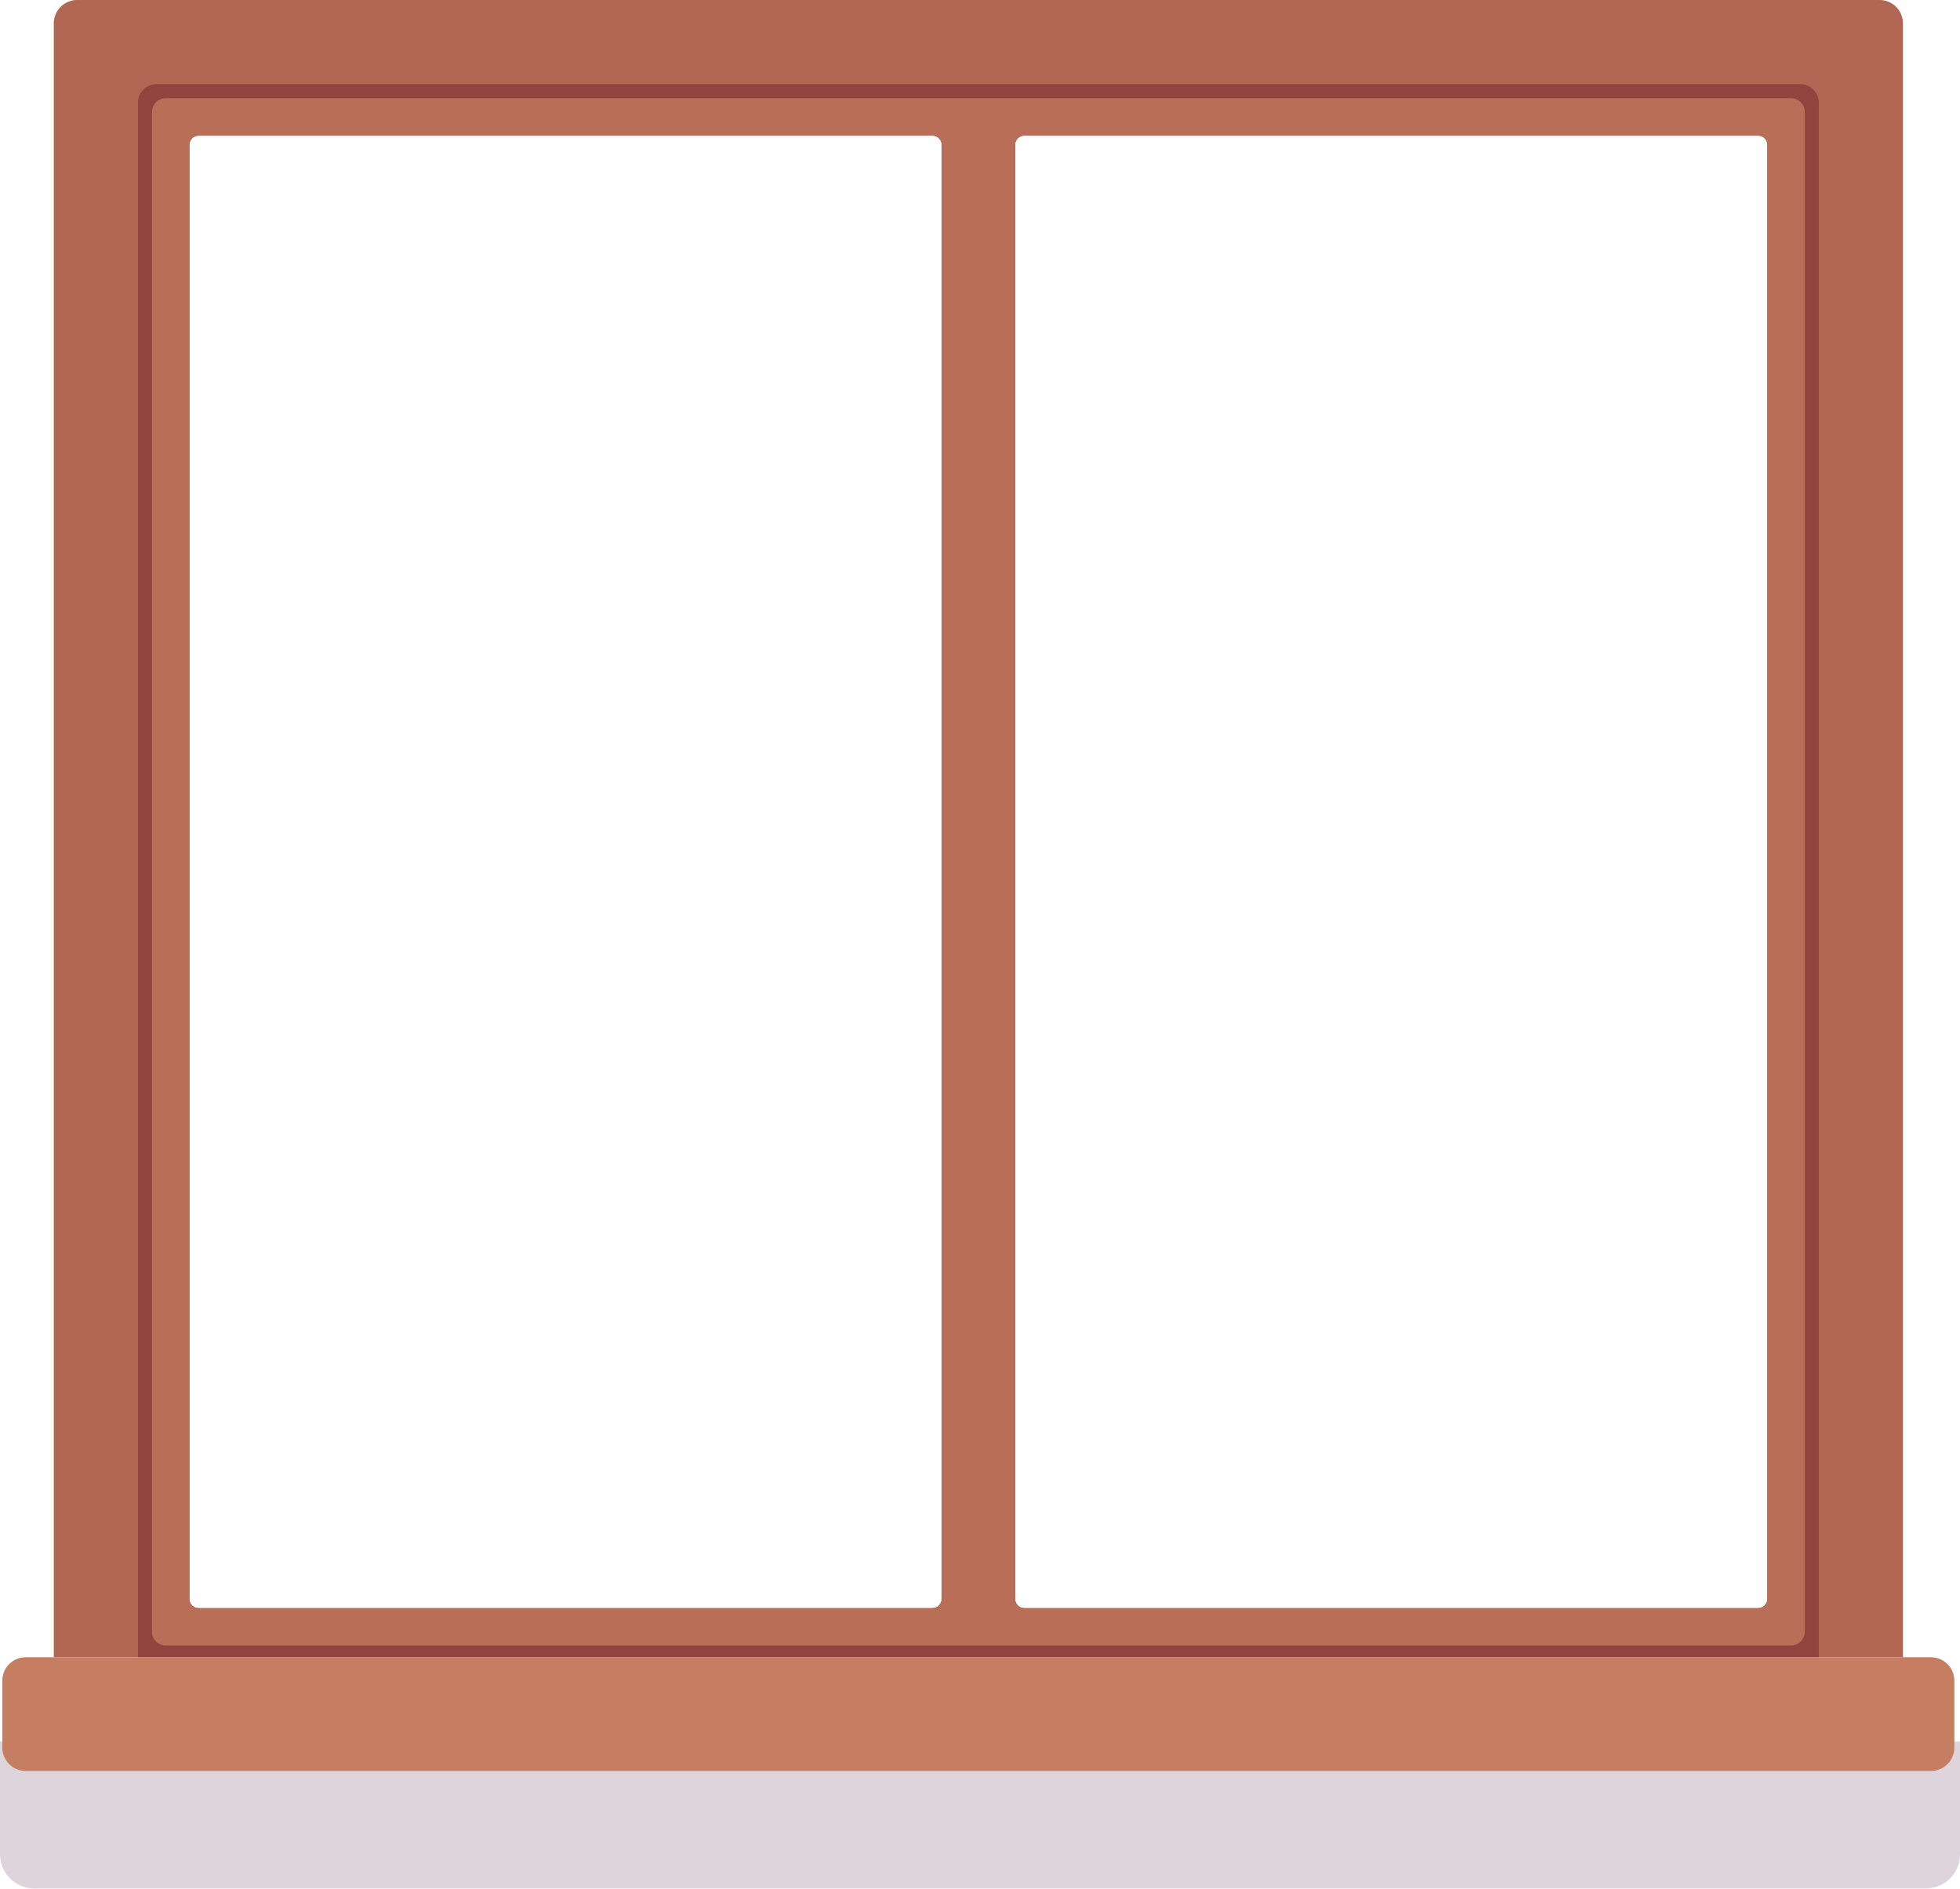
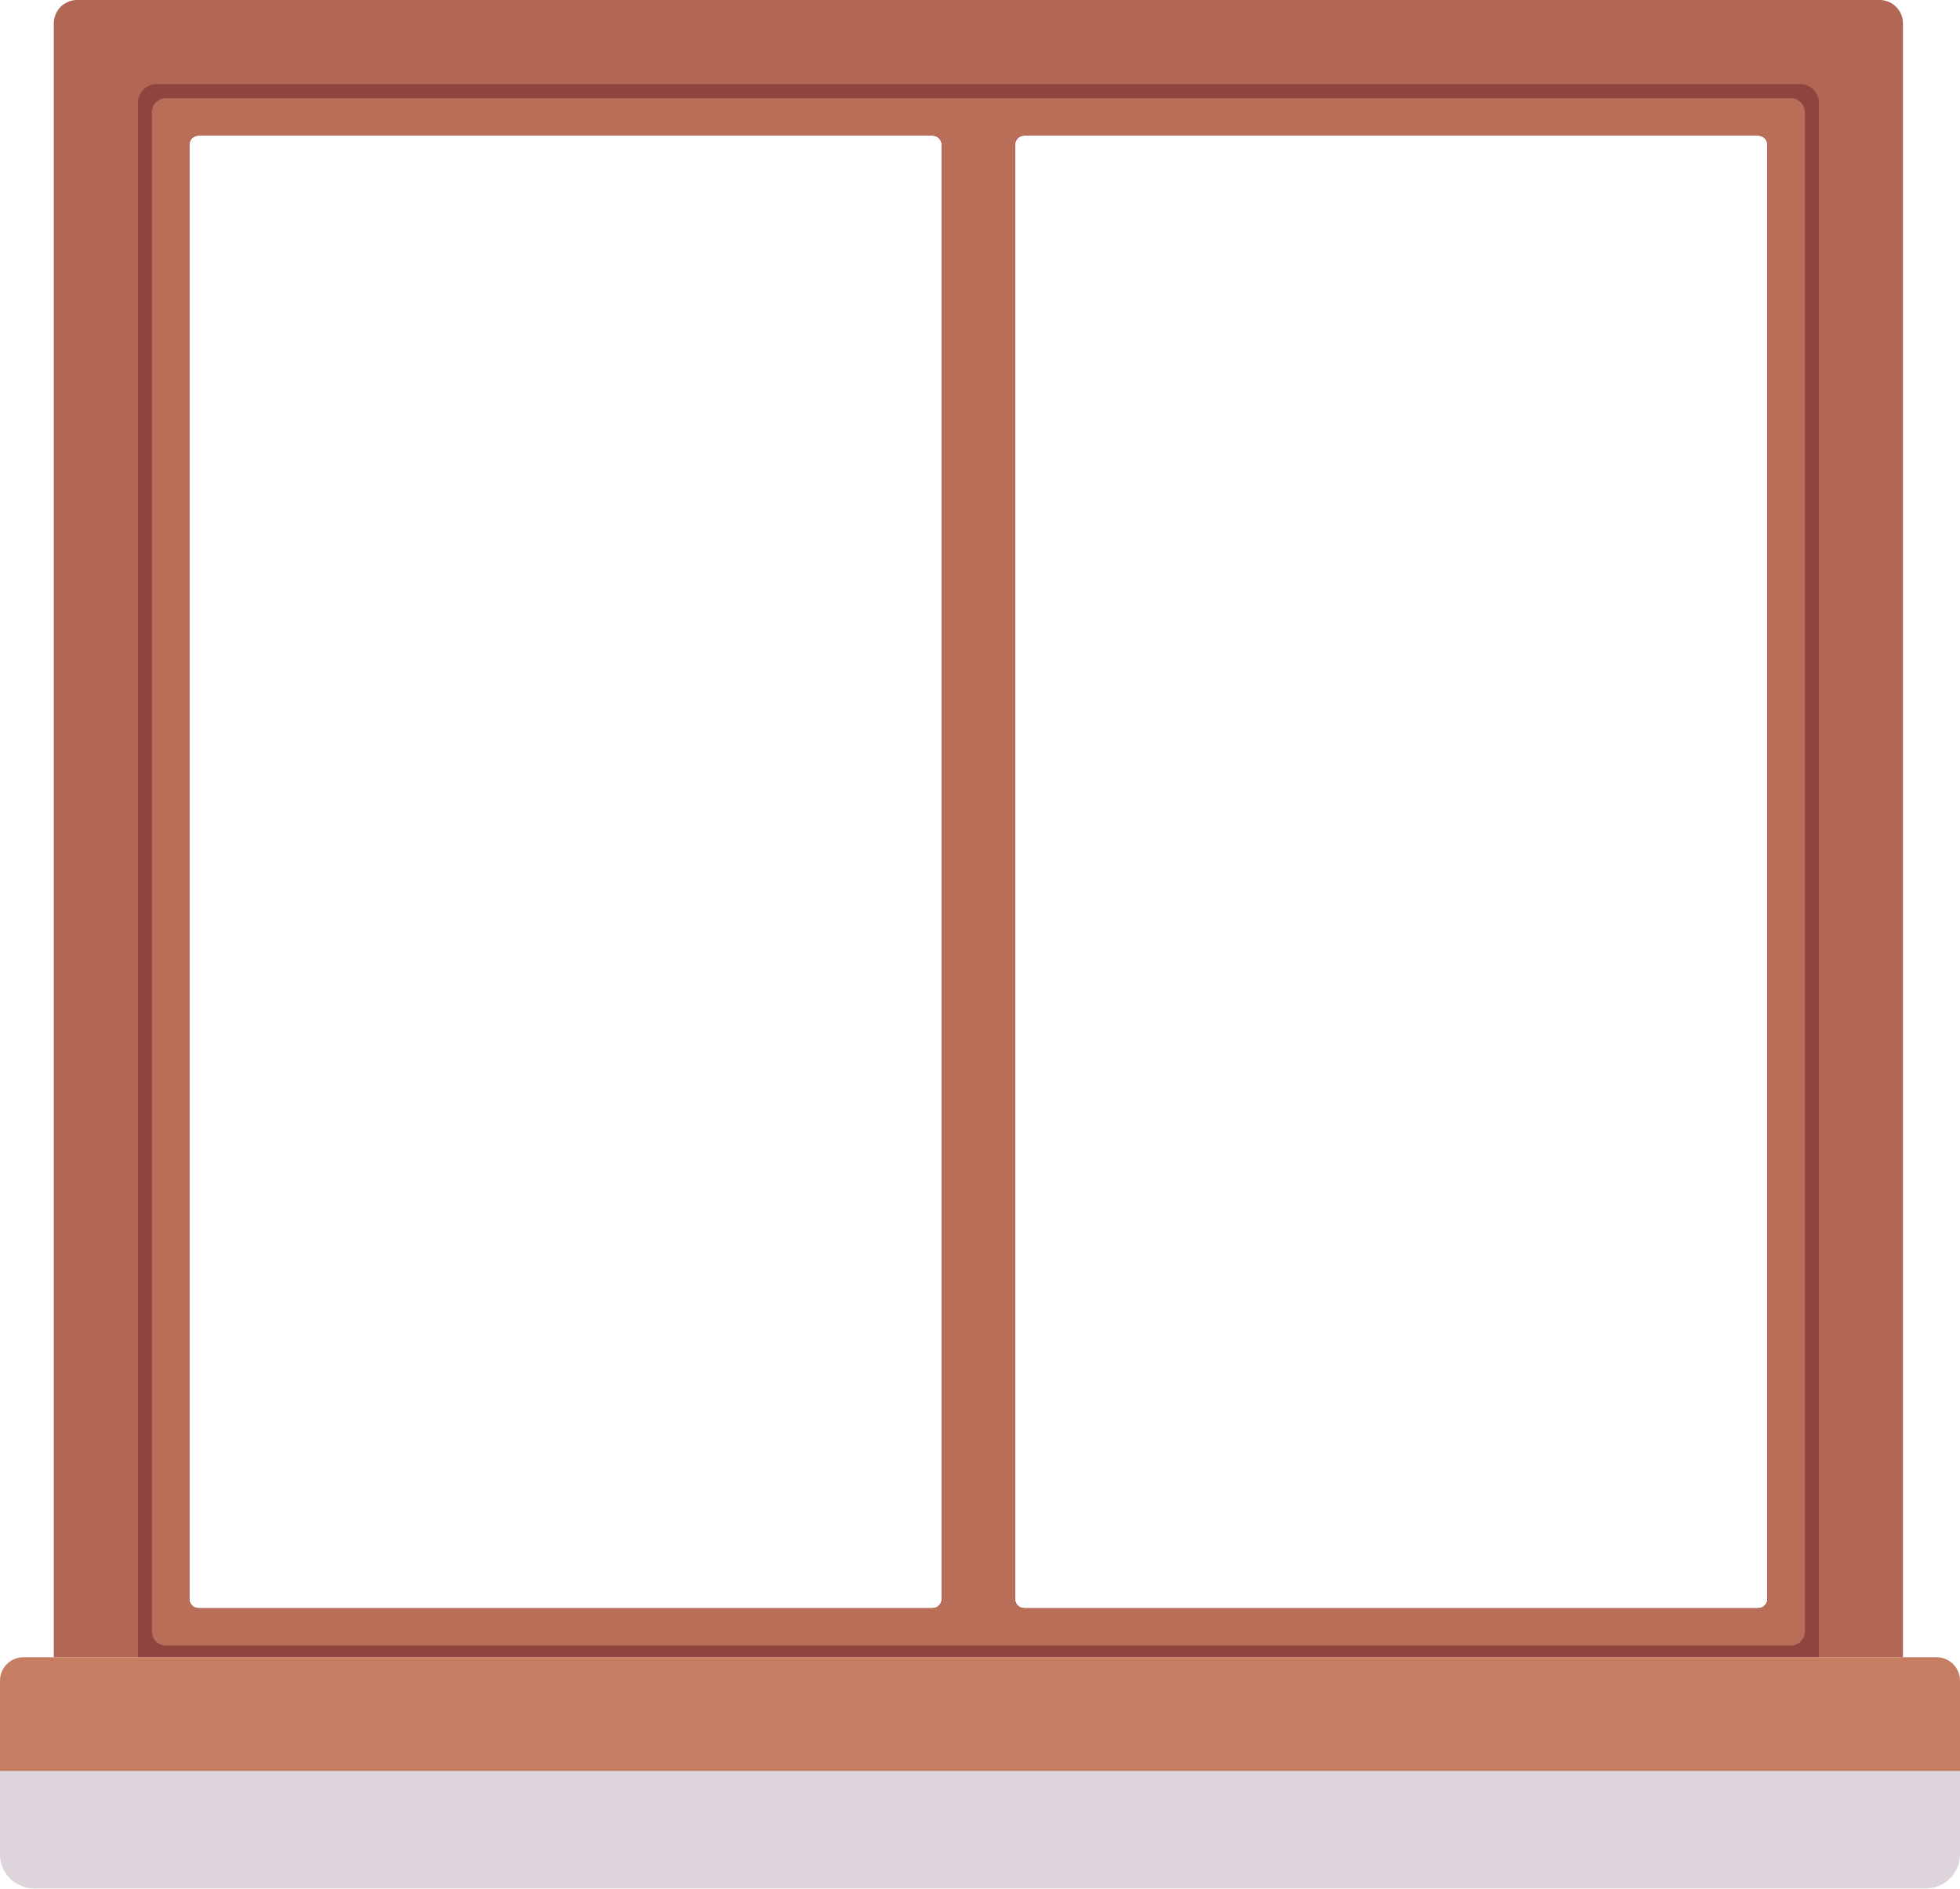
<svg xmlns="http://www.w3.org/2000/svg" id="Layer_2" data-name="Layer 2" viewBox="0 0 235.76 227.21">
  <defs>
    <style>
      .cls-1 {
        fill: #ded4db;
      }

      .cls-2 {
        fill: #b26654;
      }

      .cls-3 {
        fill: #8f4440;
      }

      .cls-4 {
        fill: #b96e58;
      }

      .cls-5 {
        fill: #c57e62;
      }
    </style>
  </defs>
  <g id="Layer_1-2" data-name="Layer 1">
    <g>
      <path class="cls-1" d="M231.66,227.21H4.11c-2.27,0-4.11-1.84-4.11-4.11v-13.58h235.76v13.58c0,2.27-1.84,4.11-4.1,4.11" />
      <path class="cls-2" d="M226.09,0H9.28c-1.56,0-2.81,1.26-2.81,2.82v196.57h222.43V2.82c0-1.56-1.26-2.82-2.81-2.82ZM22.77,192.36V17.43c0-.62.5-1.12,1.12-1.12h88.27c.62,0,1.12.5,1.12,1.12v174.93c0,.63-.5,1.13-1.12,1.13H23.89c-.62,0-1.12-.5-1.12-1.13ZM212.6,192.36c0,.63-.51,1.13-1.12,1.13h-88.27c-.62,0-1.12-.5-1.12-1.13V17.43c0-.62.5-1.12,1.12-1.12h88.27c.61,0,1.12.5,1.12,1.12v174.93Z" />
      <path class="cls-3" d="M216.53,10.12H18.83c-1.24,0-2.24,1.01-2.24,2.25v187.02h202.19V12.37c0-1.24-1-2.25-2.25-2.25ZM22.77,192.36V17.43c0-.62.5-1.12,1.12-1.12h88.27c.62,0,1.12.5,1.12,1.12v174.93c0,.63-.5,1.13-1.12,1.13H23.89c-.62,0-1.12-.5-1.12-1.13ZM212.6,192.36c0,.63-.51,1.13-1.12,1.13h-88.27c-.62,0-1.12-.5-1.12-1.13V17.43c0-.62.5-1.12,1.12-1.12h88.27c.61,0,1.12.5,1.12,1.12v174.93Z" />
      <path class="cls-4" d="M215.41,11.81H19.96c-.93,0-1.69.76-1.69,1.69v182.8c0,.93.76,1.68,1.69,1.68h195.45c.93,0,1.69-.75,1.69-1.68V13.5c0-.93-.76-1.69-1.69-1.69ZM113.28,192.36c0,.63-.5,1.13-1.12,1.13H23.89c-.62,0-1.12-.5-1.12-1.13V17.43c0-.62.5-1.12,1.12-1.12h88.27c.62,0,1.12.5,1.12,1.12v174.93ZM212.6,192.36c0,.63-.51,1.13-1.12,1.13h-88.27c-.62,0-1.12-.5-1.12-1.13V17.43c0-.62.5-1.12,1.12-1.12h88.27c.61,0,1.12.5,1.12,1.12v174.93Z" />
-       <path class="cls-5" d="M235.08,210.26c0,1.55-1.26,2.81-2.81,2.81H3.09c-1.55,0-2.81-1.26-2.81-2.81v-8.06c0-1.55,1.26-2.81,2.81-2.81h229.18c1.55,0,2.81,1.26,2.81,2.81v8.06h0Z" />
+       <path class="cls-5" d="M235.76,210.26v2.81H0v-10.87c0-1.55,1.26-2.81,2.82-2.81h230.12c1.56,0,2.82,1.26,2.82,2.81v8.06h0Z" />
    </g>
  </g>
</svg>
